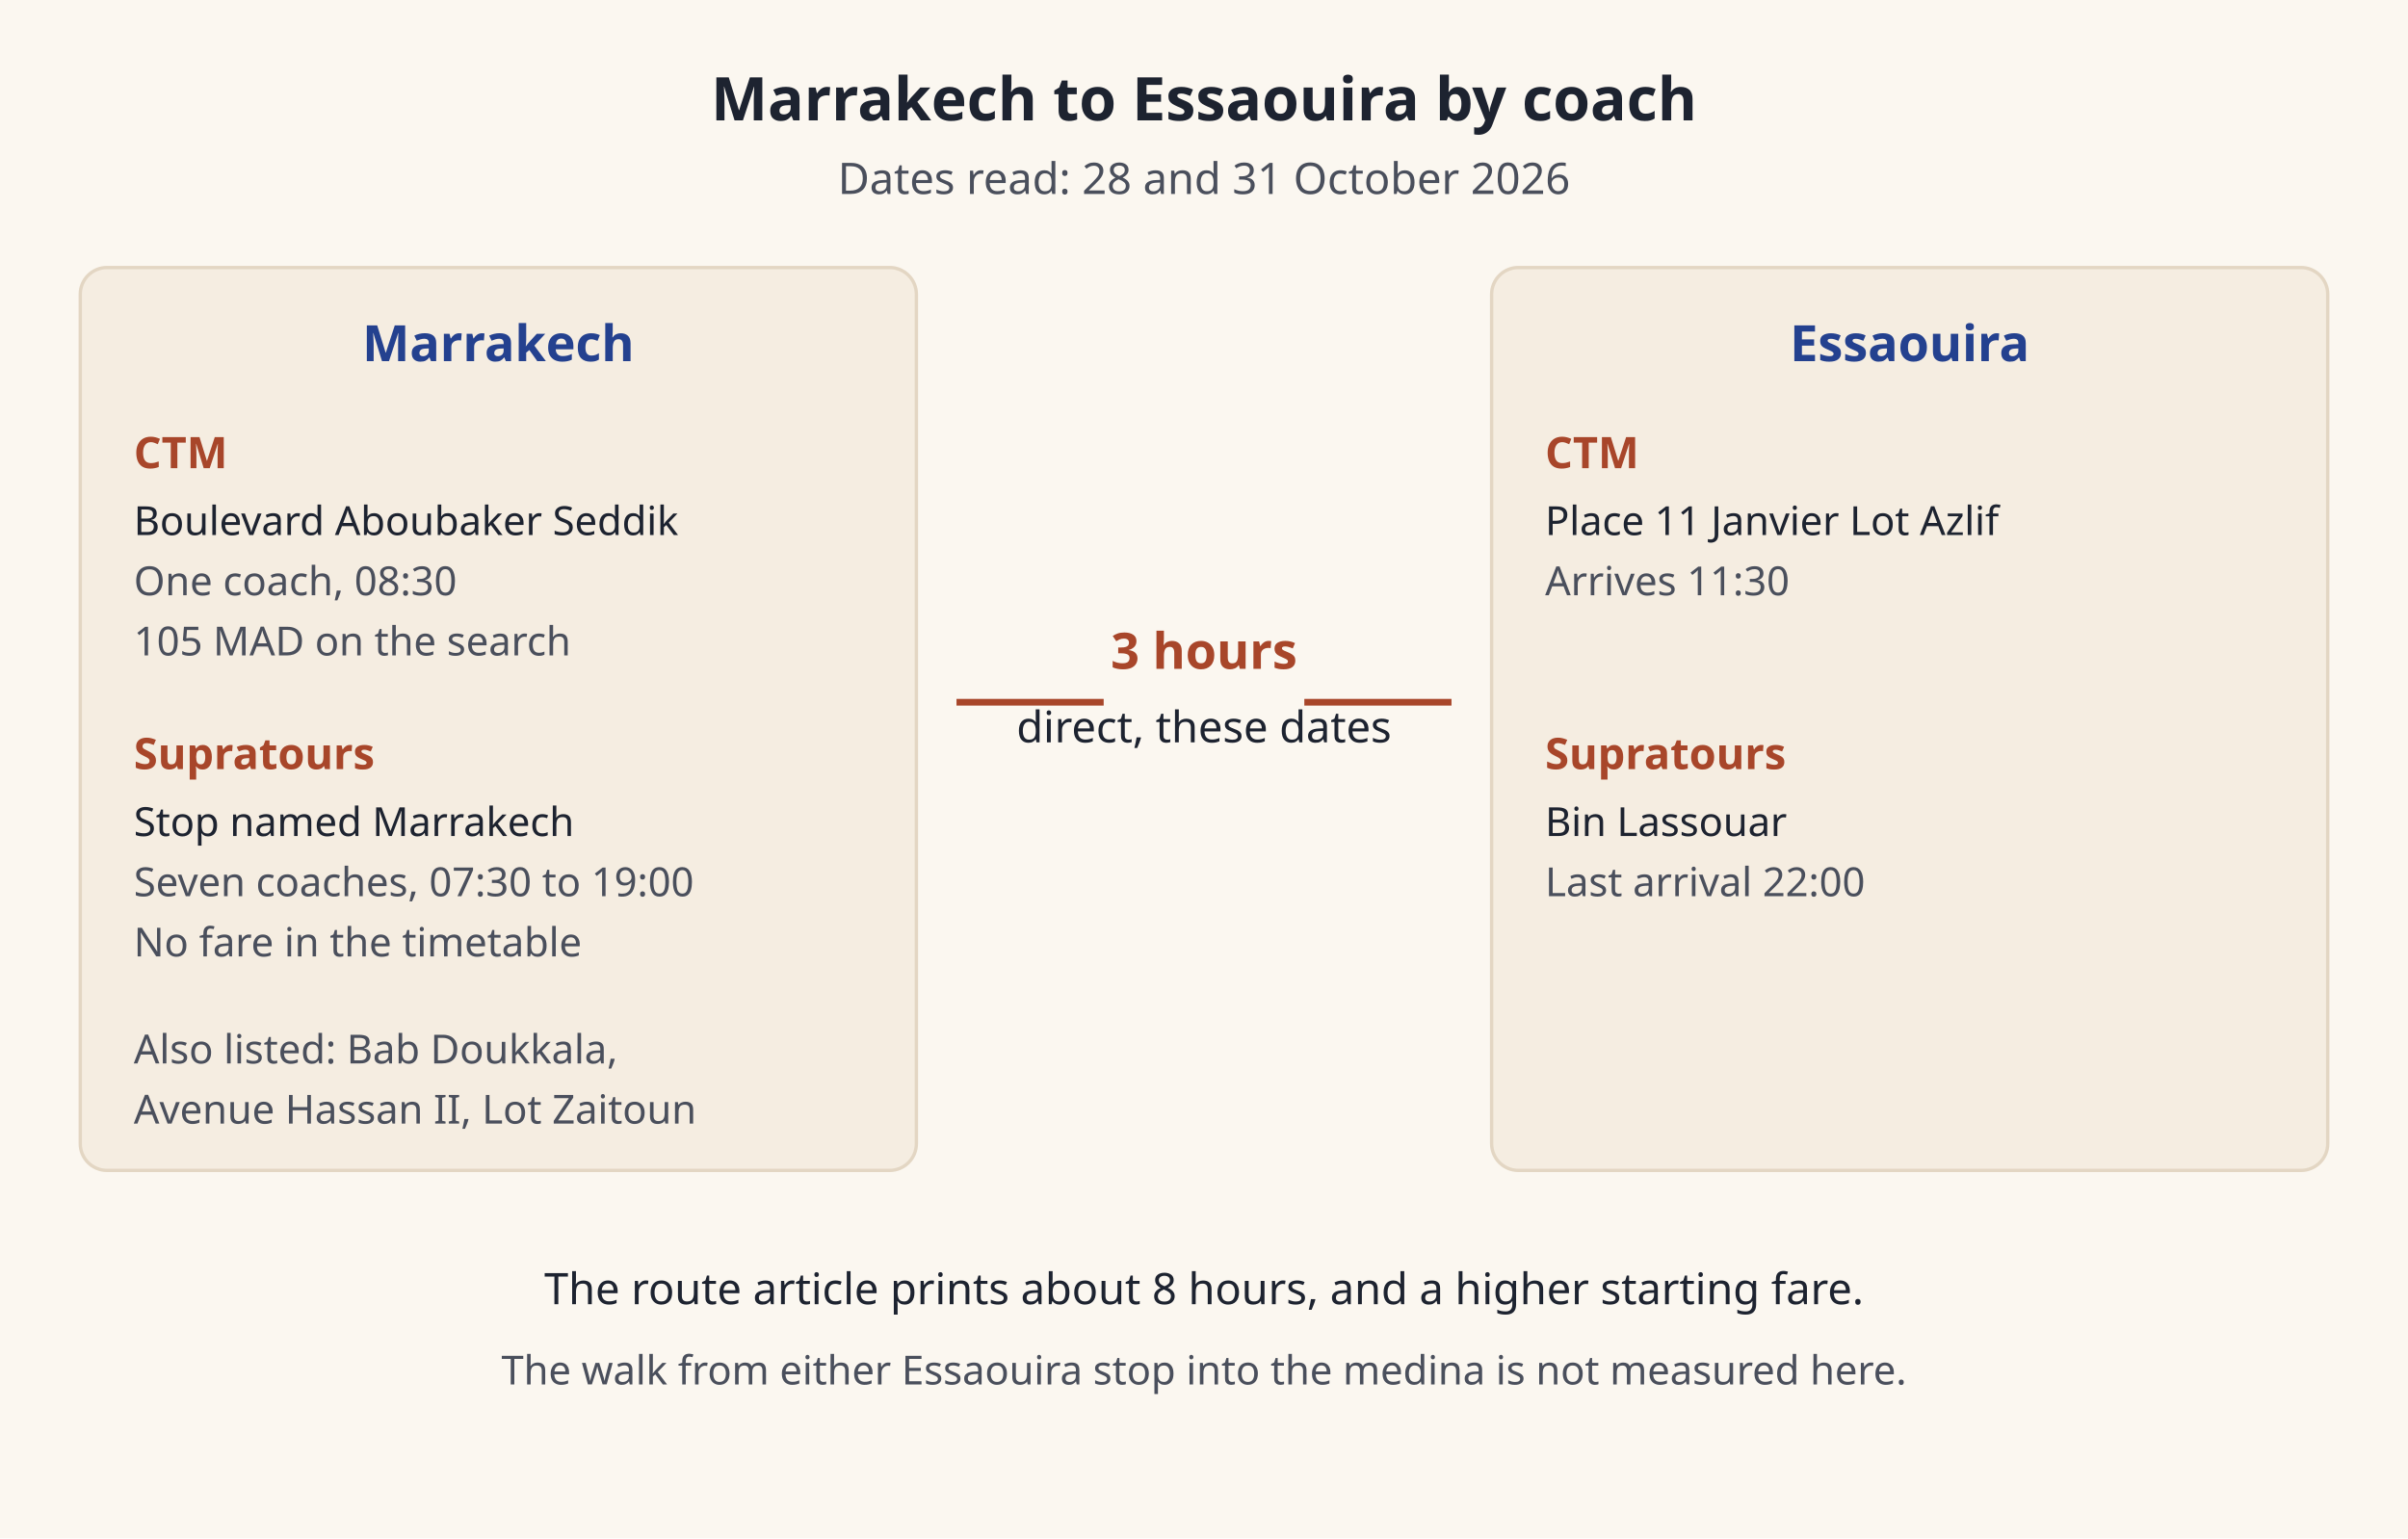
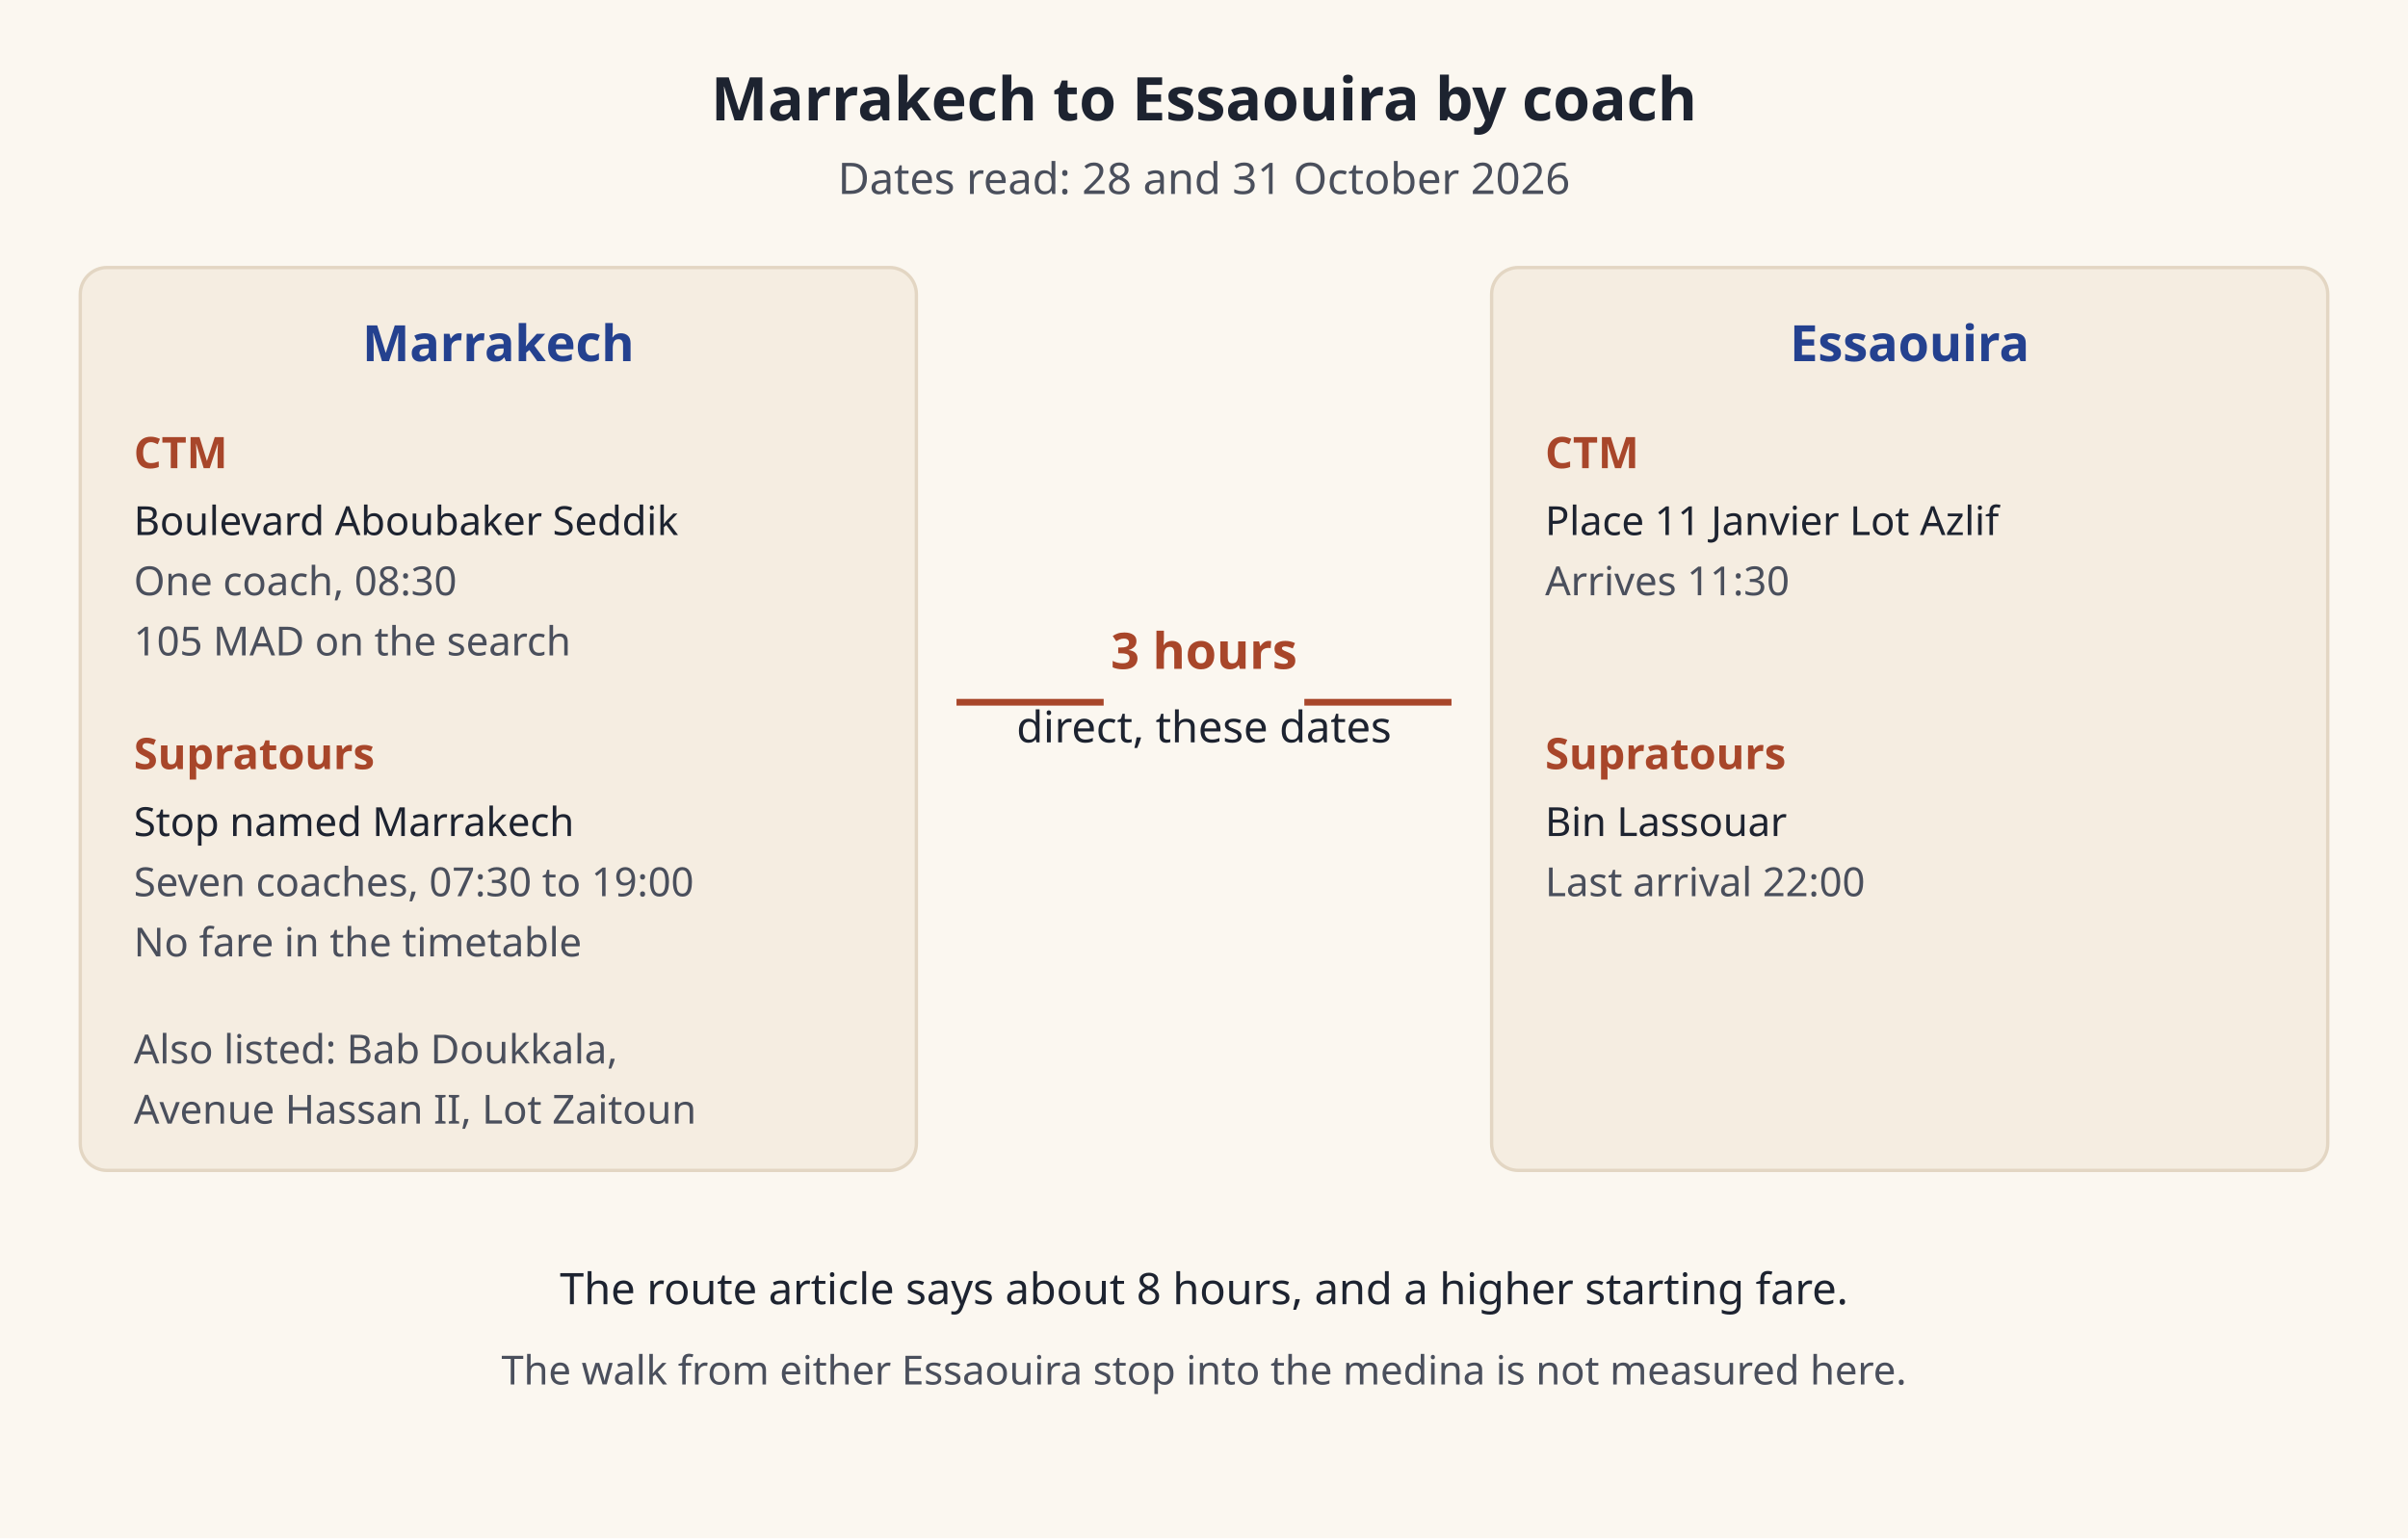
<svg viewBox="0 0 720 460">
  <rect width="720" height="460" fill="#FBF7F0" />
  <text x="360" y="36" text-anchor="middle" font-family="sans-serif" font-size="18" font-weight="600" fill="#1D2330">Marrakech to Essaouira by coach</text>
  <text x="360" y="58" text-anchor="middle" font-family="sans-serif" font-size="13" fill="#4A4F5C">Dates read: 28 and 31 October 2026</text>
  <rect x="24" y="80" width="250" height="270" rx="8" fill="#F5EDE1" stroke="#E3D6C3" />
  <text x="149" y="108" text-anchor="middle" font-family="sans-serif" font-size="15" font-weight="600" fill="#24418F">Marrakech</text>
  <text x="40" y="140" font-family="sans-serif" font-size="13" font-weight="600" fill="#A8462A">CTM</text>
  <text x="40" y="160" font-family="sans-serif" font-size="12" fill="#1D2330">Boulevard Aboubaker Seddik</text>
  <text x="40" y="178" font-family="sans-serif" font-size="12" fill="#4A4F5C">One coach, 08:30</text>
  <text x="40" y="196" font-family="sans-serif" font-size="12" fill="#4A4F5C">105 MAD on the search</text>
  <text x="40" y="230" font-family="sans-serif" font-size="13" font-weight="600" fill="#A8462A">Supratours</text>
  <text x="40" y="250" font-family="sans-serif" font-size="12" fill="#1D2330">Stop named Marrakech</text>
  <text x="40" y="268" font-family="sans-serif" font-size="12" fill="#4A4F5C">Seven coaches, 07:30 to 19:00</text>
  <text x="40" y="286" font-family="sans-serif" font-size="12" fill="#4A4F5C">No fare in the timetable</text>
  <text x="40" y="318" font-family="sans-serif" font-size="12" fill="#4A4F5C">Also listed: Bab Doukkala,</text>
  <text x="40" y="336" font-family="sans-serif" font-size="12" fill="#4A4F5C">Avenue Hassan II, Lot Zaitoun</text>
  <text x="360" y="200" text-anchor="middle" font-family="sans-serif" font-size="15" font-weight="600" fill="#A8462A">3 hours</text>
  <text x="360" y="222" text-anchor="middle" font-family="sans-serif" font-size="13" fill="#1D2330">direct, these dates</text>
  <line x1="286" y1="210" x2="330" y2="210" stroke="#A8462A" stroke-width="2" />
  <line x1="390" y1="210" x2="434" y2="210" stroke="#A8462A" stroke-width="2" />
  <rect x="446" y="80" width="250" height="270" rx="8" fill="#F5EDE1" stroke="#E3D6C3" />
  <text x="571" y="108" text-anchor="middle" font-family="sans-serif" font-size="15" font-weight="600" fill="#24418F">Essaouira</text>
  <text x="462" y="140" font-family="sans-serif" font-size="13" font-weight="600" fill="#A8462A">CTM</text>
  <text x="462" y="160" font-family="sans-serif" font-size="12" fill="#1D2330">Place 11 Janvier Lot Azlif</text>
  <text x="462" y="178" font-family="sans-serif" font-size="12" fill="#4A4F5C">Arrives 11:30</text>
  <text x="462" y="230" font-family="sans-serif" font-size="13" font-weight="600" fill="#A8462A">Supratours</text>
  <text x="462" y="250" font-family="sans-serif" font-size="12" fill="#1D2330">Bin Lassouar</text>
  <text x="462" y="268" font-family="sans-serif" font-size="12" fill="#4A4F5C">Last arrival 22:00</text>
-   <text x="360" y="390" text-anchor="middle" font-family="sans-serif" font-size="13" fill="#1D2330">The route article prints about 8 hours, and a higher starting fare.</text>
+   <text x="360" y="390" text-anchor="middle" font-family="sans-serif" font-size="13" fill="#1D2330">The route article says about 8 hours, and a higher starting fare.</text>
  <text x="360" y="414" text-anchor="middle" font-family="sans-serif" font-size="12" fill="#4A4F5C">The walk from either Essaouira stop into the medina is not measured here.</text>
</svg>
